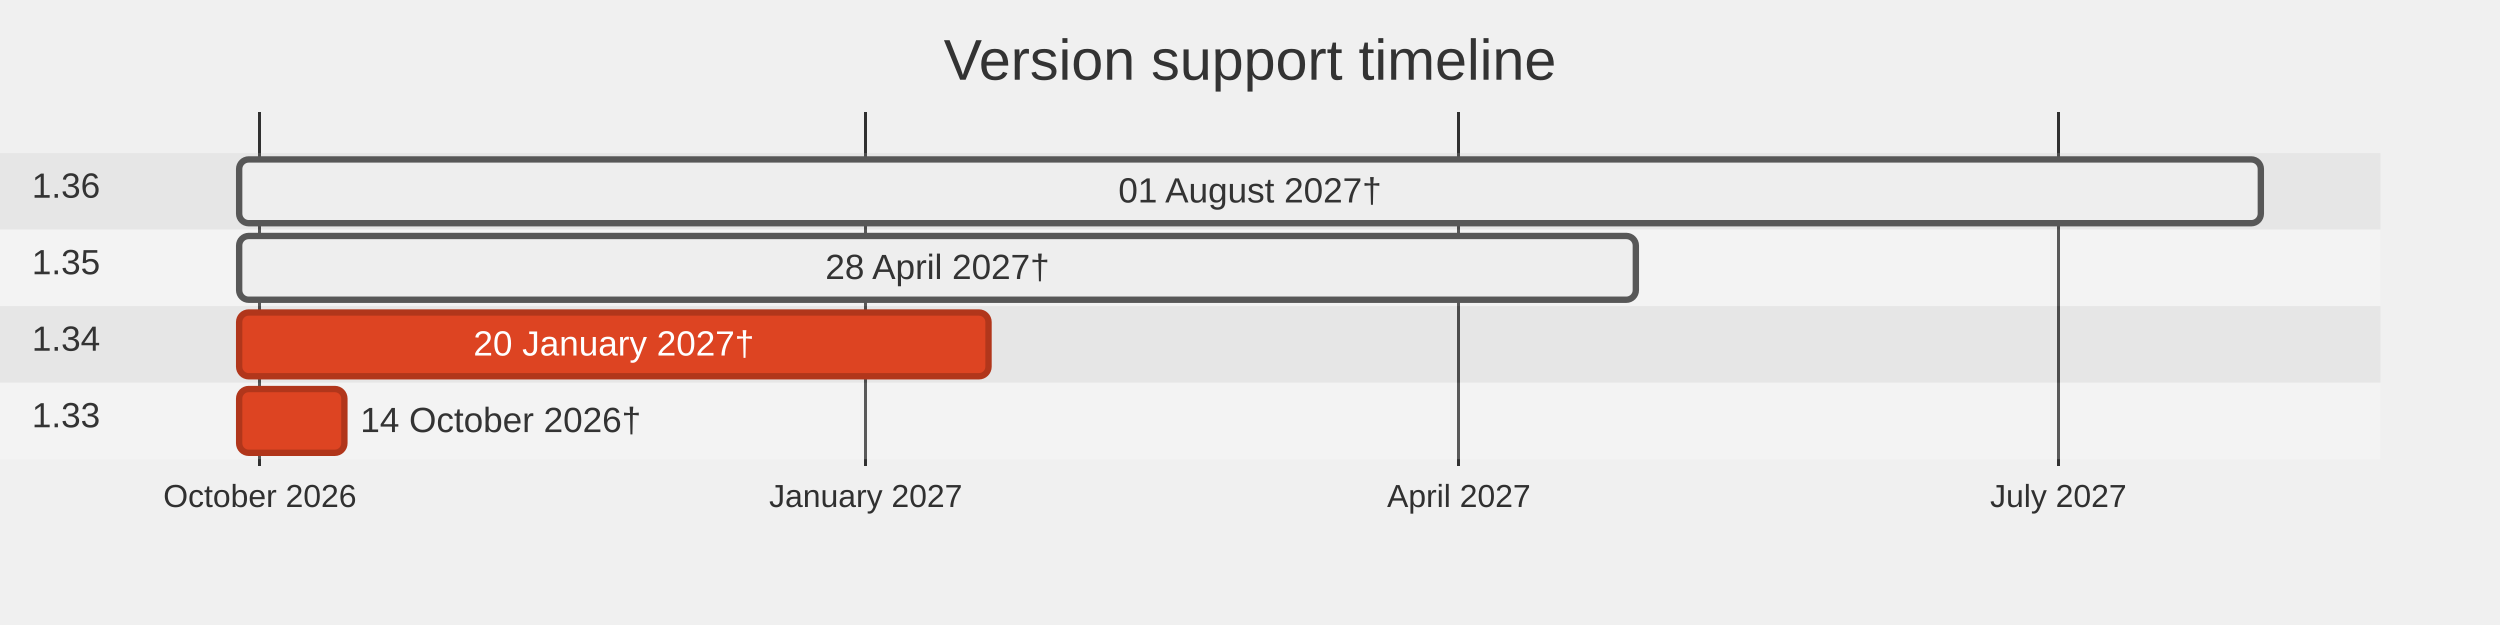
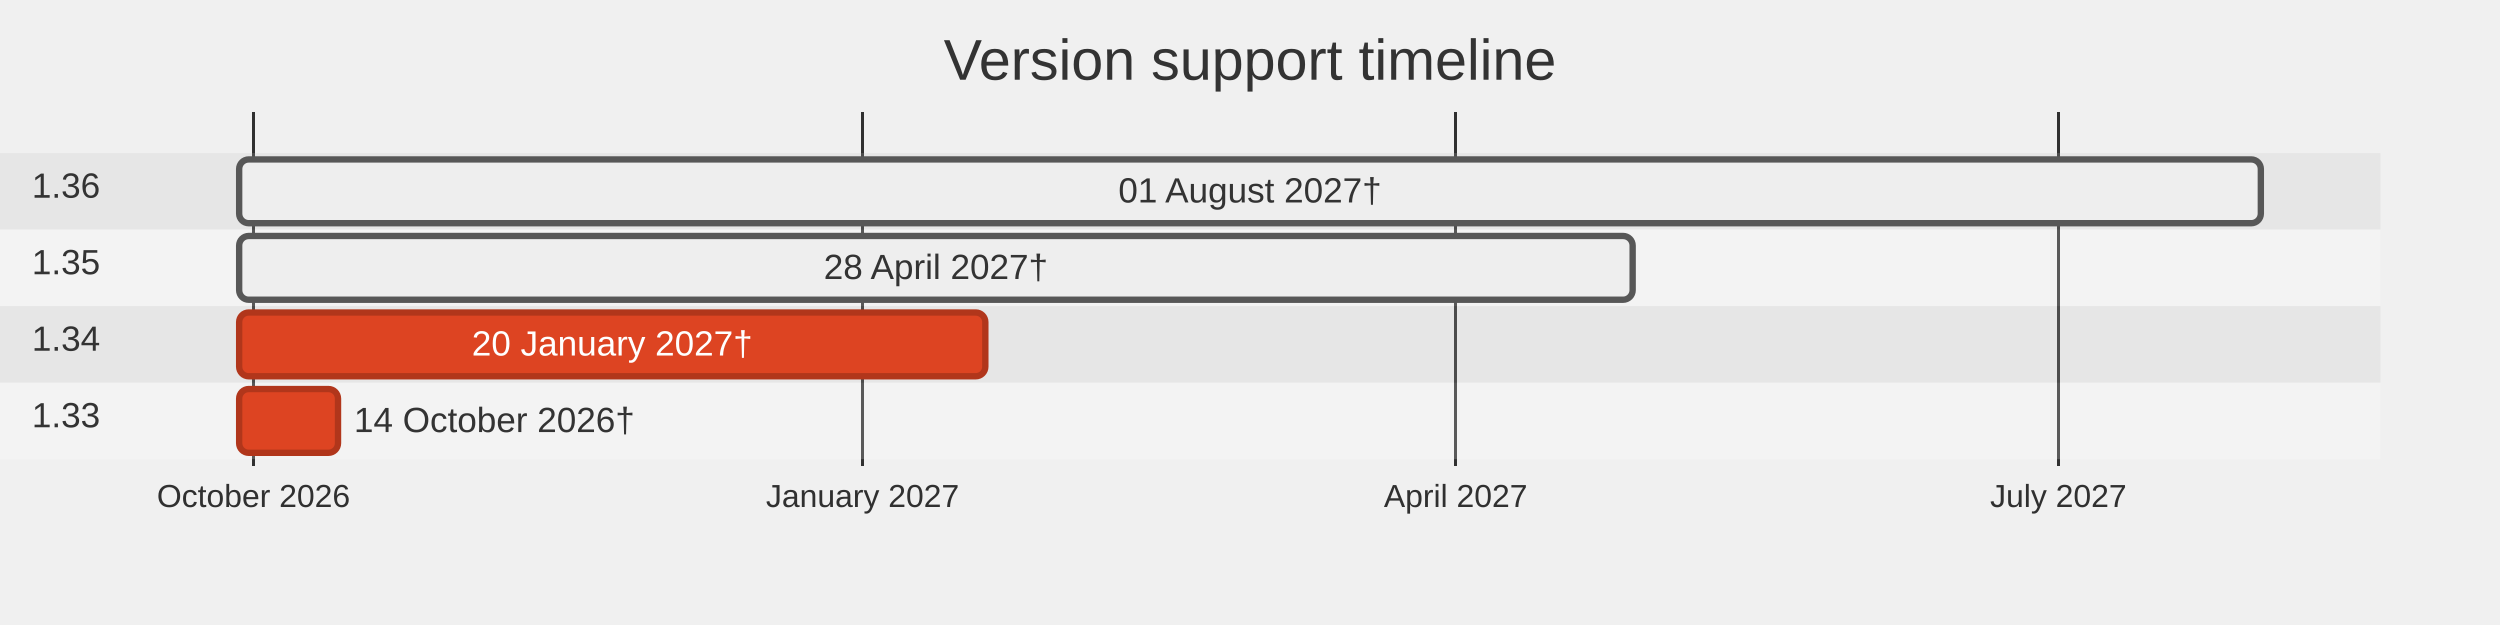
<svg xmlns="http://www.w3.org/2000/svg" id="my-svg" width="100%" viewBox="0 0 784 196" style="max-width: 784px; background-color: white;" role="graphics-document document" aria-roledescription="gantt">
  <style>#my-svg{font-family:"trebuchet ms",verdana,arial,sans-serif;font-size:16px;fill:#000000;}@keyframes edge-animation-frame{from{stroke-dashoffset:0;}}@keyframes dash{to{stroke-dashoffset:0;}}#my-svg .edge-animation-slow{stroke-dasharray:9,5!important;stroke-dashoffset:900;animation:dash 50s linear infinite;stroke-linecap:round;}#my-svg .edge-animation-fast{stroke-dasharray:9,5!important;stroke-dashoffset:900;animation:dash 20s linear infinite;stroke-linecap:round;}#my-svg .error-icon{fill:#552222;}#my-svg .error-text{fill:#552222;stroke:#552222;}#my-svg .edge-thickness-normal{stroke-width:1px;}#my-svg .edge-thickness-thick{stroke-width:3.5px;}#my-svg .edge-pattern-solid{stroke-dasharray:0;}#my-svg .edge-thickness-invisible{stroke-width:0;fill:none;}#my-svg .edge-pattern-dashed{stroke-dasharray:3;}#my-svg .edge-pattern-dotted{stroke-dasharray:2;}#my-svg .marker{fill:#666;stroke:#666;}#my-svg .marker.cross{stroke:#666;}#my-svg svg{font-family:"trebuchet ms",verdana,arial,sans-serif;font-size:16px;}#my-svg p{margin:0;}#my-svg .mermaid-main-font{font-family:"trebuchet ms",verdana,arial,sans-serif;}#my-svg .exclude-range{fill:#eeeeee;}#my-svg .section{stroke:none;opacity:0.2;}#my-svg .section0{fill:hsl(0, 0%, 73.922%);}#my-svg .section2{fill:hsl(0, 0%, 73.922%);}#my-svg .section1,#my-svg .section3{fill:white;opacity:0.2;}#my-svg .sectionTitle0{fill:#333;}#my-svg .sectionTitle1{fill:#333;}#my-svg .sectionTitle2{fill:#333;}#my-svg .sectionTitle3{fill:#333;}#my-svg .sectionTitle{text-anchor:start;font-family:"trebuchet ms",verdana,arial,sans-serif;}#my-svg .grid .tick{stroke:hsl(0, 0%, 90%);opacity:0.8;shape-rendering:crispEdges;}#my-svg .grid .tick text{font-family:"trebuchet ms",verdana,arial,sans-serif;fill:#000000;}#my-svg .grid path{stroke-width:0;}#my-svg .today{fill:none;stroke:#d42;stroke-width:2px;}#my-svg .task{stroke-width:2;}#my-svg .taskText{text-anchor:middle;font-family:"trebuchet ms",verdana,arial,sans-serif;}#my-svg .taskTextOutsideRight{fill:#333;text-anchor:start;font-family:"trebuchet ms",verdana,arial,sans-serif;}#my-svg .taskTextOutsideLeft{fill:#333;text-anchor:end;}#my-svg .task.clickable{cursor:pointer;}#my-svg .taskText.clickable{cursor:pointer;fill:#003163!important;font-weight:bold;}#my-svg .taskTextOutsideLeft.clickable{cursor:pointer;fill:#003163!important;font-weight:bold;}#my-svg .taskTextOutsideRight.clickable{cursor:pointer;fill:#003163!important;font-weight:bold;}#my-svg .taskText0,#my-svg .taskText1,#my-svg .taskText2,#my-svg .taskText3{fill:white;}#my-svg .task0,#my-svg .task1,#my-svg .task2,#my-svg .task3{fill:#707070;stroke:hsl(0, 0%, 33.922%);}#my-svg .taskTextOutside0,#my-svg .taskTextOutside2{fill:#333;}#my-svg .taskTextOutside1,#my-svg .taskTextOutside3{fill:#333;}#my-svg .active0,#my-svg .active1,#my-svg .active2,#my-svg .active3{fill:#eee;stroke:hsl(0, 0%, 33.922%);}#my-svg .activeText0,#my-svg .activeText1,#my-svg .activeText2,#my-svg .activeText3{fill:#333!important;}#my-svg .done0,#my-svg .done1,#my-svg .done2,#my-svg .done3{stroke:#666;fill:#bbb;stroke-width:2;}#my-svg .doneText0,#my-svg .doneText1,#my-svg .doneText2,#my-svg .doneText3{fill:#333!important;}#my-svg .doneText0.taskTextOutsideLeft,#my-svg .doneText0.taskTextOutsideRight,#my-svg .doneText1.taskTextOutsideLeft,#my-svg .doneText1.taskTextOutsideRight,#my-svg .doneText2.taskTextOutsideLeft,#my-svg .doneText2.taskTextOutsideRight,#my-svg .doneText3.taskTextOutsideLeft,#my-svg .doneText3.taskTextOutsideRight{fill:#333!important;}#my-svg .crit0,#my-svg .crit1,#my-svg .crit2,#my-svg .crit3{stroke:hsl(10.909, 73.333%, 40%);fill:#d42;stroke-width:2;}#my-svg .activeCrit0,#my-svg .activeCrit1,#my-svg .activeCrit2,#my-svg .activeCrit3{stroke:hsl(10.909, 73.333%, 40%);fill:#eee;stroke-width:2;}#my-svg .doneCrit0,#my-svg .doneCrit1,#my-svg .doneCrit2,#my-svg .doneCrit3{stroke:hsl(10.909, 73.333%, 40%);fill:#bbb;stroke-width:2;cursor:pointer;shape-rendering:crispEdges;}#my-svg .milestone{transform:rotate(45deg) scale(0.8,0.8);}#my-svg .milestoneText{font-style:italic;}#my-svg .doneCritText0,#my-svg .doneCritText1,#my-svg .doneCritText2,#my-svg .doneCritText3{fill:#333!important;}#my-svg .doneCritText0.taskTextOutsideLeft,#my-svg .doneCritText0.taskTextOutsideRight,#my-svg .doneCritText1.taskTextOutsideLeft,#my-svg .doneCritText1.taskTextOutsideRight,#my-svg .doneCritText2.taskTextOutsideLeft,#my-svg .doneCritText2.taskTextOutsideRight,#my-svg .doneCritText3.taskTextOutsideLeft,#my-svg .doneCritText3.taskTextOutsideRight{fill:#333!important;}#my-svg .vert{stroke:#d42;}#my-svg .vertText{font-size:15px;text-anchor:middle;fill:#d42!important;}#my-svg .activeCritText0,#my-svg .activeCritText1,#my-svg .activeCritText2,#my-svg .activeCritText3{fill:#333!important;}#my-svg .titleText{text-anchor:middle;font-size:18px;fill:#333;font-family:"trebuchet ms",verdana,arial,sans-serif;}#my-svg .node .neo-node{stroke:#999;}#my-svg [data-look="neo"].node rect,#my-svg [data-look="neo"].cluster rect,#my-svg [data-look="neo"].node polygon{stroke:url(#my-svg-gradient);filter:drop-shadow( 1px 2px 2px rgba(185,185,185,1));}#my-svg [data-look="neo"].swimlane.cluster rect{filter:none;}#my-svg [data-look="neo"].node path{stroke:url(#my-svg-gradient);stroke-width:1px;}#my-svg [data-look="neo"].node .outer-path{filter:drop-shadow( 1px 2px 2px rgba(185,185,185,1));}#my-svg [data-look="neo"].node .neo-line path{stroke:#999;filter:none;}#my-svg [data-look="neo"].node circle{stroke:url(#my-svg-gradient);filter:drop-shadow( 1px 2px 2px rgba(185,185,185,1));}#my-svg [data-look="neo"].node circle .state-start{fill:#000000;}#my-svg [data-look="neo"].icon-shape .icon{fill:url(#my-svg-gradient);filter:drop-shadow( 1px 2px 2px rgba(185,185,185,1));}#my-svg [data-look="neo"].icon-shape .icon-neo path{stroke:url(#my-svg-gradient);filter:drop-shadow( 1px 2px 2px rgba(185,185,185,1));}#my-svg :root{--mermaid-font-family:"trebuchet ms",verdana,arial,sans-serif;}</style>
  <g />
  <g class="grid" transform="translate(75, 146)" fill="none" font-size="10" font-family="sans-serif" text-anchor="middle">
    <path class="domain" stroke="currentColor" d="M0.5,-111V0.5H634.5V-111" />
-     <g class="tick" opacity="1" transform="translate(6.5,0)">
+     <g class="tick" opacity="1" transform="translate(4.5,0)">
      <line stroke="currentColor" y2="-111" />
      <text fill="#000" y="3" dy="1em" stroke="none" font-size="10" style="text-anchor: middle;"> October 2026</text>
    </g>
-     <g class="tick" opacity="1" transform="translate(196.5,0)">
+     <g class="tick" opacity="1" transform="translate(195.5,0)">
      <line stroke="currentColor" y2="-111" />
      <text fill="#000" y="3" dy="1em" stroke="none" font-size="10" style="text-anchor: middle;"> January 2027</text>
    </g>
-     <g class="tick" opacity="1" transform="translate(382.5,0)">
+     <g class="tick" opacity="1" transform="translate(381.5,0)">
      <line stroke="currentColor" y2="-111" />
      <text fill="#000" y="3" dy="1em" stroke="none" font-size="10" style="text-anchor: middle;"> April 2027</text>
    </g>
    <g class="tick" opacity="1" transform="translate(570.5,0)">
      <line stroke="currentColor" y2="-111" />
      <text fill="#000" y="3" dy="1em" stroke="none" font-size="10" style="text-anchor: middle;"> July 2027</text>
    </g>
  </g>
  <g>
    <rect x="0" y="48" width="746.5" height="24" class="section section0" />
    <rect x="0" y="72" width="746.5" height="24" class="section section1" />
    <rect x="0" y="96" width="746.5" height="24" class="section section2" />
    <rect x="0" y="120" width="746.5" height="24" class="section section3" />
  </g>
  <g>
    <rect id="my-svg-task1" rx="3" ry="3" x="75" y="50" width="634" height="20" transform-origin="392px 60px" class="task active0" />
-     <rect id="my-svg-task2" rx="3" ry="3" x="75" y="74" width="438" height="20" transform-origin="294px 84px" class="task active1" />
-     <rect id="my-svg-task3" rx="3" ry="3" x="75" y="98" width="235" height="20" transform-origin="192.5px 108px" class="task crit2" />
-     <rect id="my-svg-task4" rx="3" ry="3" x="75" y="122" width="33" height="20" transform-origin="91.5px 132px" class="task crit3" />
+     <rect id="my-svg-task2" rx="3" ry="3" x="75" y="74" width="437" height="20" transform-origin="293.5px 84px" class="task active1" />
+     <rect id="my-svg-task3" rx="3" ry="3" x="75" y="98" width="234" height="20" transform-origin="192px 108px" class="task crit2" />
+     <rect id="my-svg-task4" rx="3" ry="3" x="75" y="122" width="31" height="20" transform-origin="90.5px 132px" class="task crit3" />
    <text id="my-svg-task1-text" font-size="11" x="392" y="63.5" class="taskText taskText0 activeText0 width-93.47900390625">01 August 2027†     </text>
-     <text id="my-svg-task2-text" font-size="11" x="294" y="87.5" class="taskText taskText1 activeText1 width-80.12646484375">28 April 2027†      </text>
-     <text id="my-svg-task3-text" font-size="11" x="192.5" y="111.5" class="taskText taskText2  critText2 width-96.685546875">20 January 2027†    </text>
-     <text id="my-svg-task4-text" font-size="11" x="113" y="135.5" class="taskTextOutsideRight taskTextOutside3  critText3 width-99.005859375">14 October 2026†    </text>
+     <text id="my-svg-task2-text" font-size="11" x="293.5" y="87.5" class="taskText taskText1 activeText1 width-80.12646484375">28 April 2027†      </text>
+     <text id="my-svg-task3-text" font-size="11" x="192" y="111.5" class="taskText taskText2  critText2 width-96.685546875">20 January 2027†    </text>
+     <text id="my-svg-task4-text" font-size="11" x="111" y="135.5" class="taskTextOutsideRight taskTextOutside3  critText3 width-99.005859375">14 October 2026†    </text>
  </g>
  <g>
    <text dy="0em" x="10" y="62" font-size="11" class="sectionTitle sectionTitle0">
      <tspan alignment-baseline="central" x="10">1.36</tspan>
    </text>
    <text dy="0em" x="10" y="86" font-size="11" class="sectionTitle sectionTitle1">
      <tspan alignment-baseline="central" x="10">1.35</tspan>
    </text>
    <text dy="0em" x="10" y="110" font-size="11" class="sectionTitle sectionTitle2">
      <tspan alignment-baseline="central" x="10">1.34</tspan>
    </text>
    <text dy="0em" x="10" y="134" font-size="11" class="sectionTitle sectionTitle3">
      <tspan alignment-baseline="central" x="10">1.33</tspan>
    </text>
  </g>
  <text x="392" y="25" class="titleText">Version support timeline</text>
</svg>
